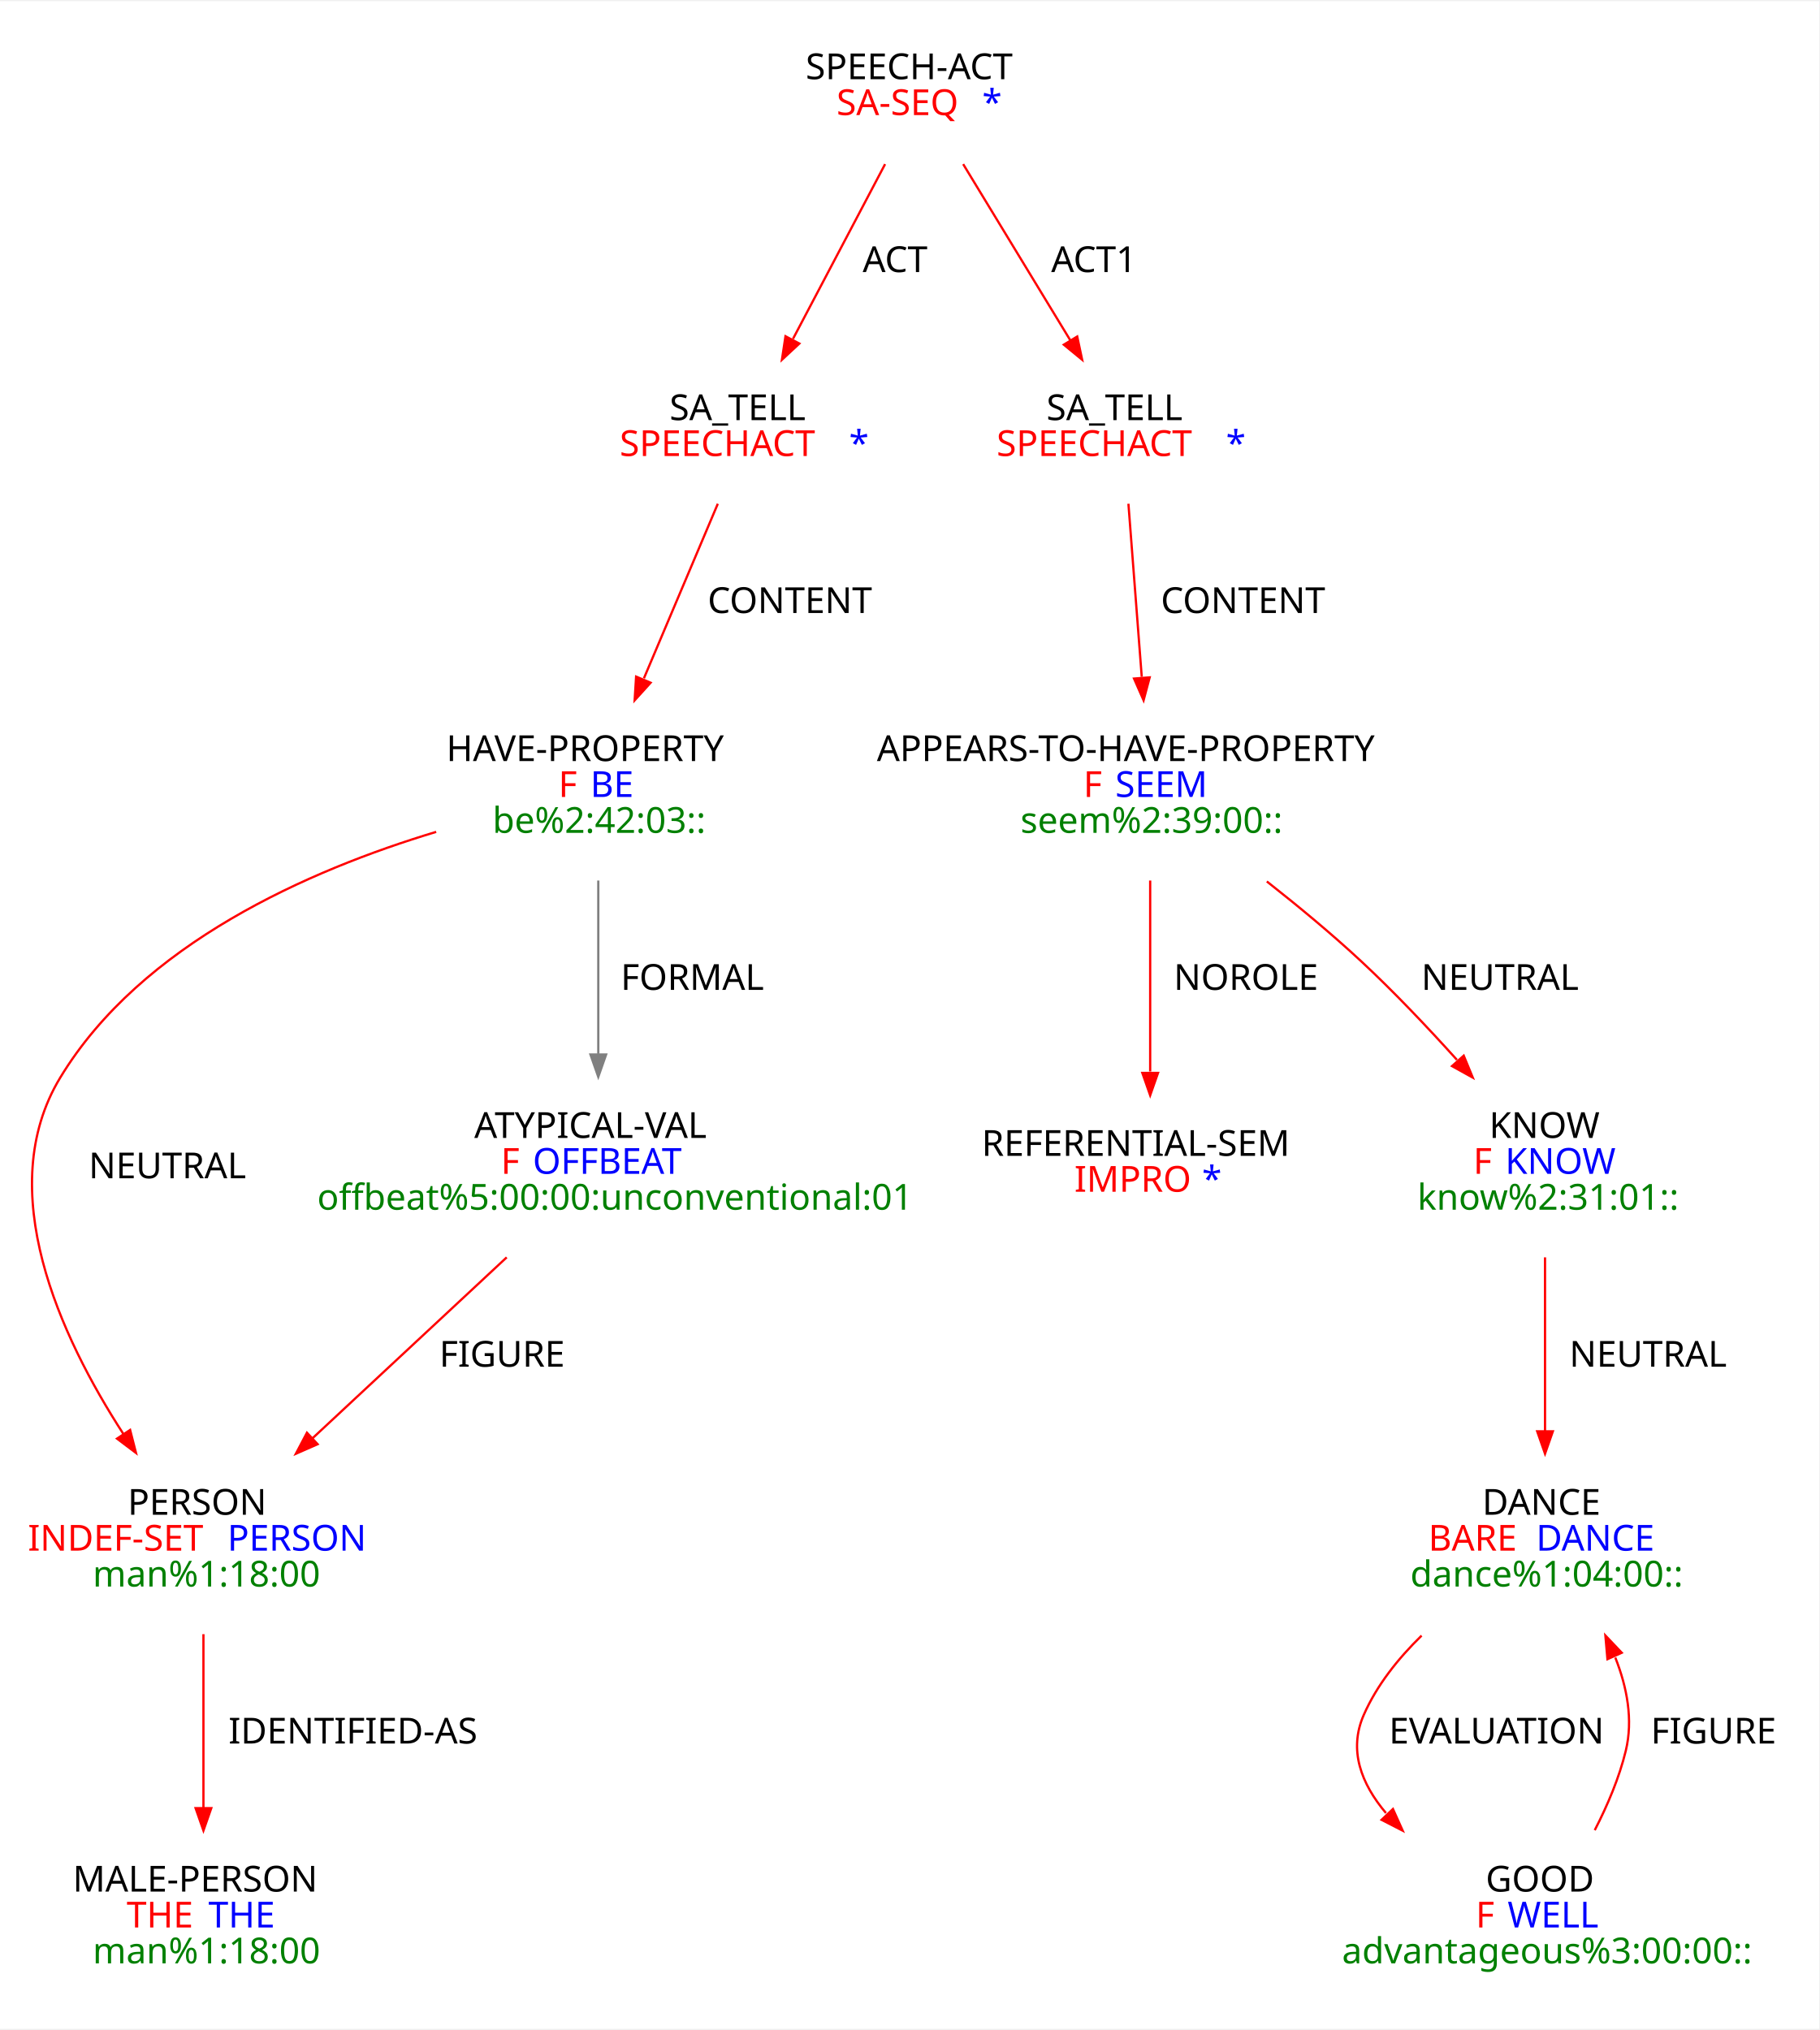
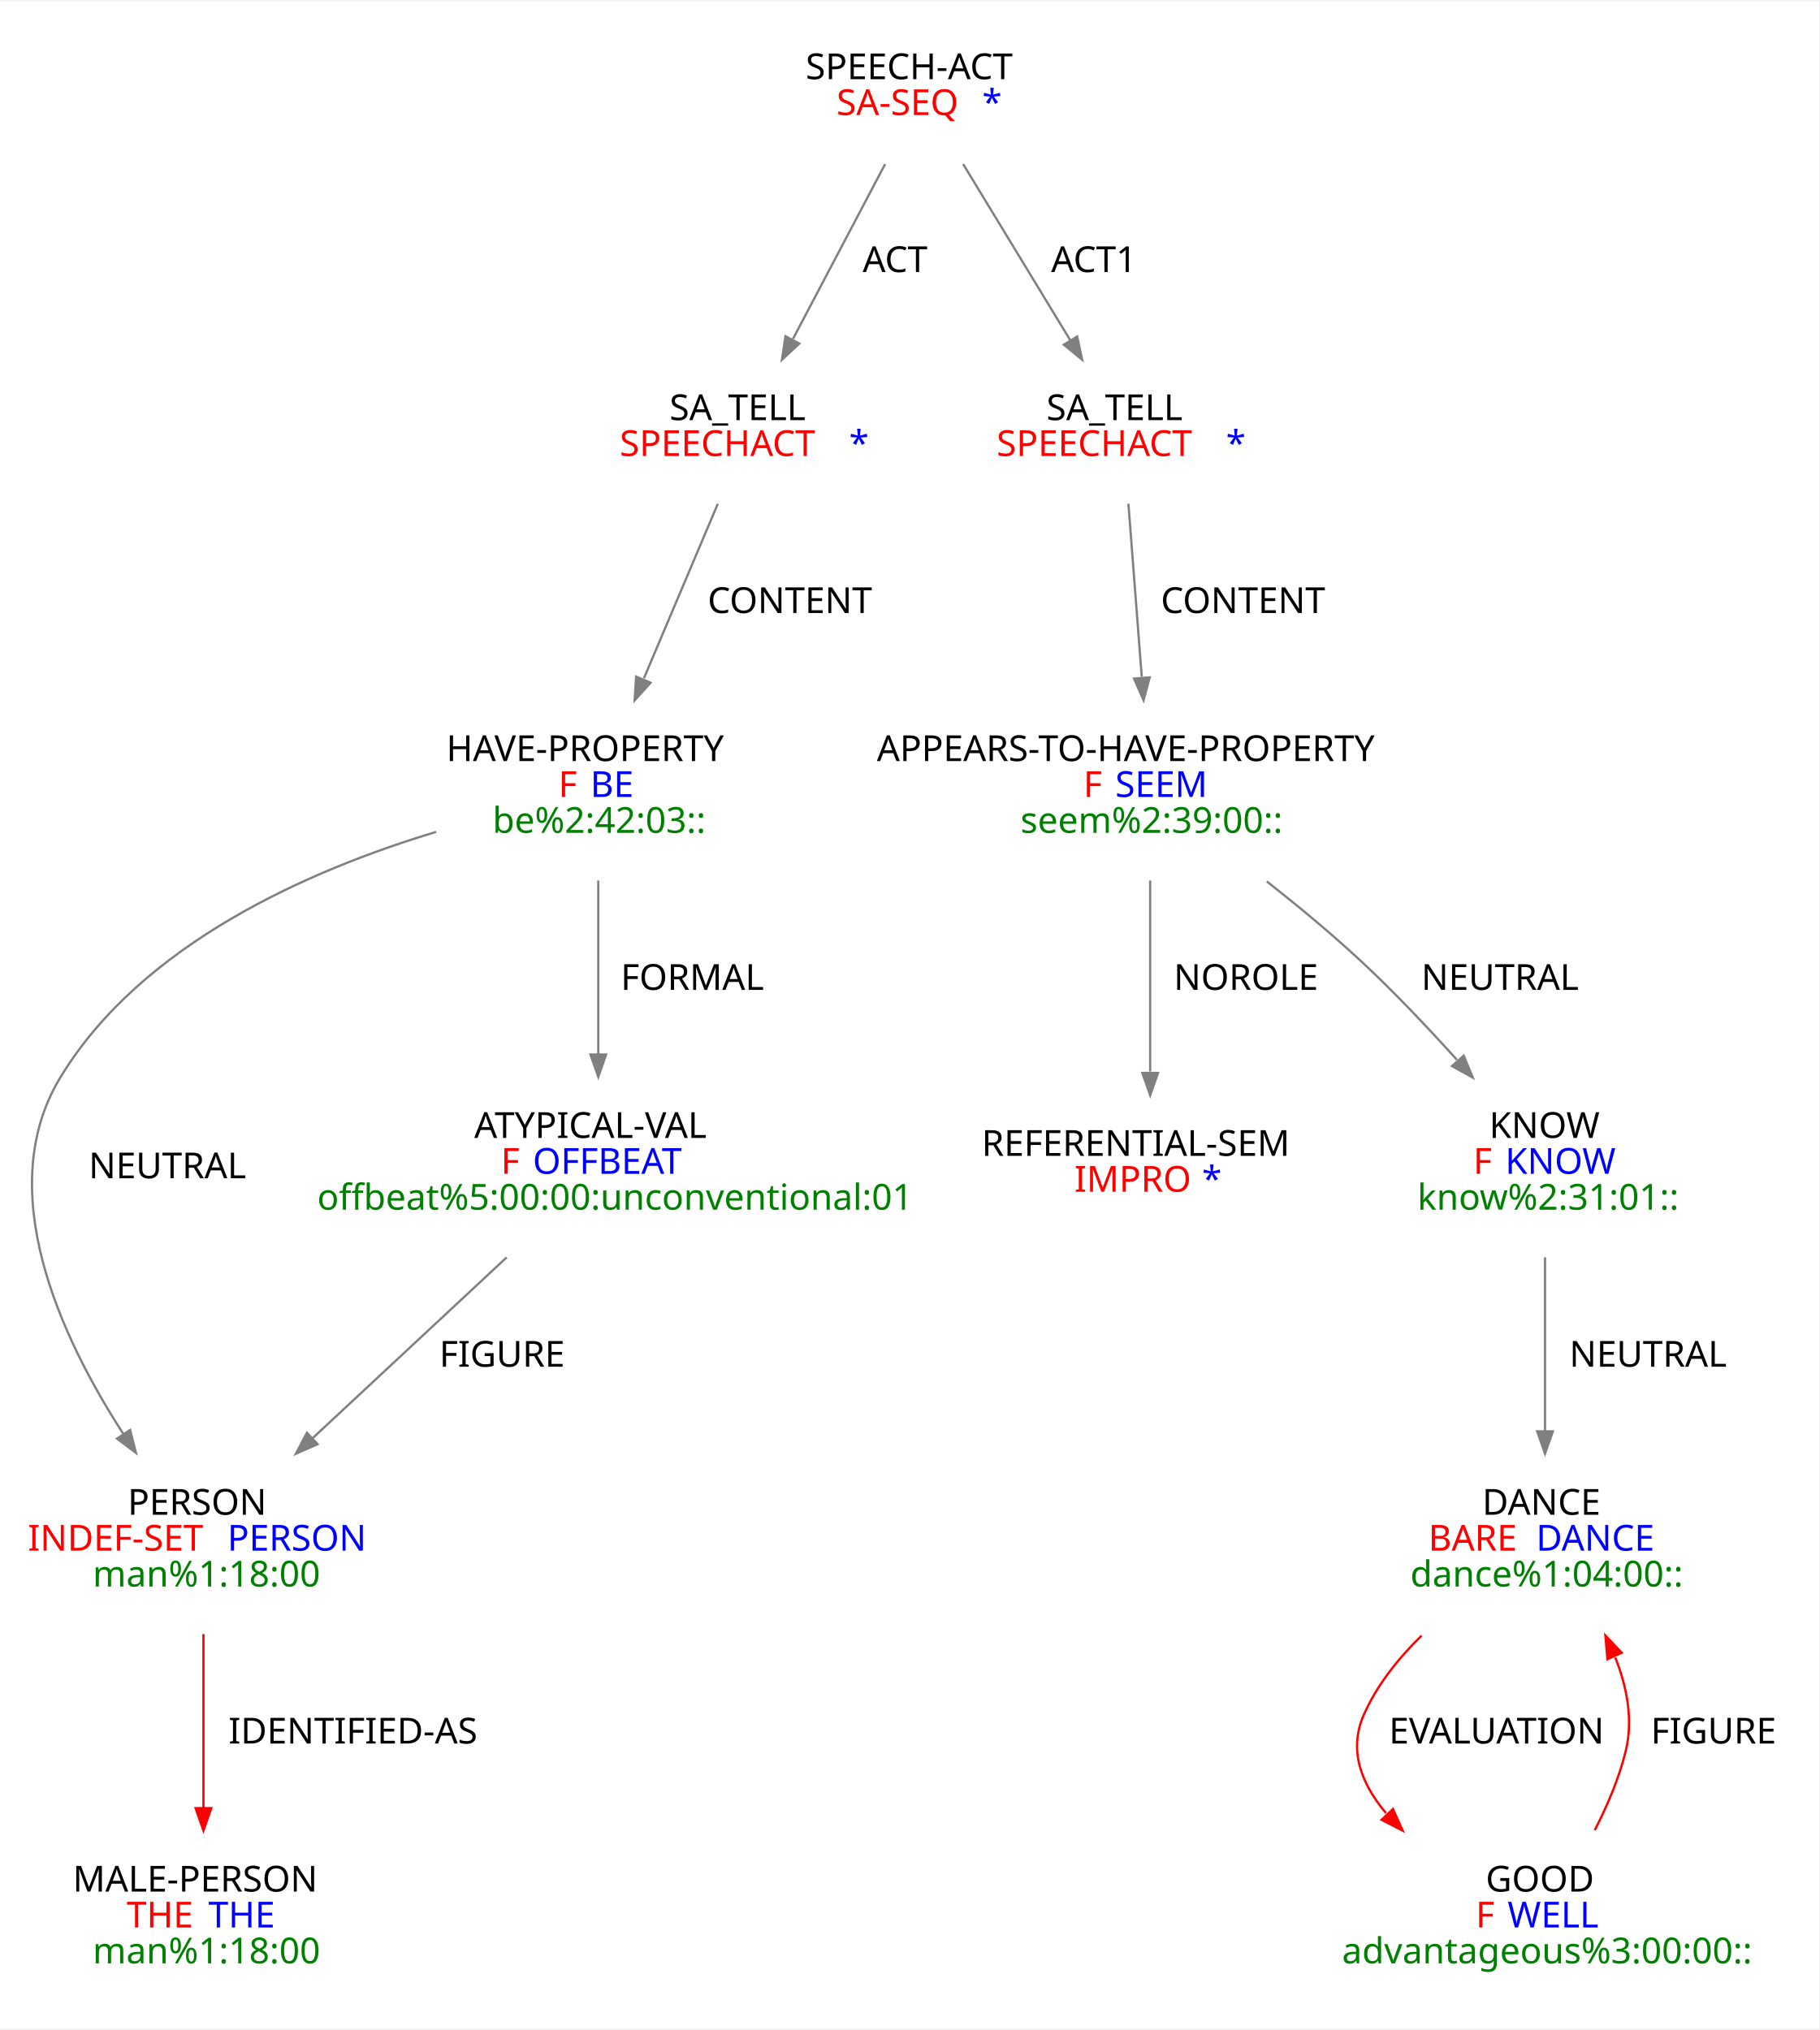
<svg xmlns="http://www.w3.org/2000/svg" xmlns:xlink="http://www.w3.org/1999/xlink" width="405pt" height="452pt" viewBox="0.00 0.00 405.45 452.00">
  <g id="graph0" class="graph" transform="scale(1 1) rotate(0) translate(4 448)">
    <polygon fill="white" stroke="transparent" points="-4,4 -4,-448 401.45,-448 401.45,4 -4,4" />
    <g id="node1" class="node">
      <g id="a_node1">
        <a xlink:href="http://trips.ihmc.us/lexicon/data/ONT::SPEECH-ACT.xml" xlink:title="&lt;font color=&quot;green&quot;&gt;&lt;br /&gt;&lt;/font&gt; &lt;font color=&quot;black&quot;&gt;SPEECH-ACT&lt;/font&gt; &lt;font color=&quot;green&quot;&gt;&lt;br /&gt;&lt;/font&gt; &lt;font color=&quot;red&quot;&gt;SA-SEQ&lt;/font&gt; &lt;font color=&quot;blue&quot;&gt;* &lt;/font&gt; &lt;font color=&quot;green&quot;&gt;&lt;br /&gt; &lt;/font&gt;">
          <text text-anchor="start" x="173.33" y="-430.6" font-family="Work Sans" font-size="8.00"> </text>
          <text text-anchor="start" x="175.56" y="-430.6" font-family="Work Sans" font-size="8.00">SPEECH-ACT</text>
          <text text-anchor="start" x="227.12" y="-430.6" font-family="Work Sans" font-size="8.00"> </text>
          <text text-anchor="start" x="180.22" y="-422.6" font-family="Work Sans" font-size="8.00"> </text>
          <text text-anchor="start" x="182.44" y="-422.6" font-family="Work Sans" font-size="8.00" fill="red">SA-SEQ</text>
          <text text-anchor="start" x="212.67" y="-422.6" font-family="Work Sans" font-size="8.00"> </text>
          <text text-anchor="start" x="214.9" y="-422.6" font-family="Work Sans" font-size="8.00" fill="blue">* </text>
          <text text-anchor="start" x="220.23" y="-422.6" font-family="Work Sans" font-size="8.00"> </text>
          <text text-anchor="start" x="200.23" y="-414.6" font-family="Work Sans" font-size="8.00" fill="green"> </text>
        </a>
      </g>
    </g>
    <g id="node2" class="node">
      <g id="a_node2">
        <a xlink:href="http://trips.ihmc.us/lexicon/data/ONT::SA_TELL.xml" xlink:title="&lt;font color=&quot;green&quot;&gt;&lt;br /&gt;&lt;/font&gt; &lt;font color=&quot;black&quot;&gt;SA_TELL&lt;/font&gt; &lt;font color=&quot;green&quot;&gt;&lt;br /&gt;&lt;/font&gt; &lt;font color=&quot;red&quot;&gt;SPEECHACT&lt;/font&gt; &lt;font color=&quot;blue&quot;&gt;* &lt;/font&gt; &lt;font color=&quot;green&quot;&gt;&lt;br /&gt; &lt;/font&gt;">
          <text text-anchor="start" x="142.99" y="-354.6" font-family="Work Sans" font-size="8.00"> </text>
          <text text-anchor="start" x="145.22" y="-354.6" font-family="Work Sans" font-size="8.00">SA_TELL</text>
          <text text-anchor="start" x="179.46" y="-354.6" font-family="Work Sans" font-size="8.00"> </text>
          <text text-anchor="start" x="131.89" y="-346.6" font-family="Work Sans" font-size="8.00"> </text>
          <text text-anchor="start" x="134.11" y="-346.6" font-family="Work Sans" font-size="8.00" fill="red">SPEECHACT</text>
          <text text-anchor="start" x="183.01" y="-346.6" font-family="Work Sans" font-size="8.00"> </text>
          <text text-anchor="start" x="185.23" y="-346.6" font-family="Work Sans" font-size="8.00" fill="blue">* </text>
          <text text-anchor="start" x="190.57" y="-346.6" font-family="Work Sans" font-size="8.00"> </text>
          <text text-anchor="start" x="161.23" y="-338.6" font-family="Work Sans" font-size="8.00" fill="green"> </text>
        </a>
      </g>
    </g>
-     <g id="edge9" class="edge">
-       <path fill="none" stroke="red" stroke-width="0.5" d="M193.26,-411.67C187.31,-400.38 179.17,-384.94 172.74,-372.73" />
-       <polygon fill="red" stroke="red" stroke-width="0.5" points="174.15,-371.67 170.27,-368.06 171.06,-373.3 174.15,-371.67" />
+     <g id="edge12" class="edge">
+       <path fill="none" stroke="grey" stroke-width="0.5" d="M193.26,-411.67C187.31,-400.38 179.17,-384.94 172.74,-372.73" />
+       <polygon fill="grey" stroke="grey" stroke-width="0.5" points="174.15,-371.67 170.27,-368.06 171.06,-373.3 174.15,-371.67" />
      <text text-anchor="middle" x="195.49" y="-387.6" font-family="Work Sans" font-size="8.00"> ACT   </text>
    </g>
    <g id="node7" class="node">
      <g id="a_node7">
        <a xlink:href="http://trips.ihmc.us/lexicon/data/ONT::SA_TELL.xml" xlink:title="&lt;font color=&quot;green&quot;&gt;&lt;br /&gt;&lt;/font&gt; &lt;font color=&quot;black&quot;&gt;SA_TELL&lt;/font&gt; &lt;font color=&quot;green&quot;&gt;&lt;br /&gt;&lt;/font&gt; &lt;font color=&quot;red&quot;&gt;SPEECHACT&lt;/font&gt; &lt;font color=&quot;blue&quot;&gt;* &lt;/font&gt; &lt;font color=&quot;green&quot;&gt;&lt;br /&gt; &lt;/font&gt;">
          <text text-anchor="start" x="226.99" y="-354.6" font-family="Work Sans" font-size="8.00"> </text>
          <text text-anchor="start" x="229.22" y="-354.6" font-family="Work Sans" font-size="8.00">SA_TELL</text>
          <text text-anchor="start" x="263.46" y="-354.6" font-family="Work Sans" font-size="8.00"> </text>
          <text text-anchor="start" x="215.89" y="-346.6" font-family="Work Sans" font-size="8.00"> </text>
          <text text-anchor="start" x="218.11" y="-346.6" font-family="Work Sans" font-size="8.00" fill="red">SPEECHACT</text>
          <text text-anchor="start" x="267.01" y="-346.6" font-family="Work Sans" font-size="8.00"> </text>
          <text text-anchor="start" x="269.23" y="-346.6" font-family="Work Sans" font-size="8.00" fill="blue">* </text>
          <text text-anchor="start" x="274.57" y="-346.6" font-family="Work Sans" font-size="8.00"> </text>
          <text text-anchor="start" x="245.23" y="-338.6" font-family="Work Sans" font-size="8.00" fill="green"> </text>
        </a>
      </g>
    </g>
-     <g id="edge4" class="edge">
-       <path fill="none" stroke="red" stroke-width="0.5" d="M210.66,-411.67C217.59,-400.28 227.08,-384.67 234.53,-372.41" />
-       <polygon fill="red" stroke="red" stroke-width="0.5" points="236.08,-373.24 237.18,-368.06 233.09,-371.42 236.08,-373.24" />
+     <g id="edge3" class="edge">
+       <path fill="none" stroke="grey" stroke-width="0.5" d="M210.66,-411.67C217.59,-400.28 227.08,-384.67 234.53,-372.41" />
+       <polygon fill="grey" stroke="grey" stroke-width="0.5" points="236.08,-373.24 237.18,-368.06 233.09,-371.42 236.08,-373.24" />
      <text text-anchor="middle" x="239.79" y="-387.6" font-family="Work Sans" font-size="8.00"> ACT1   </text>
    </g>
    <g id="node3" class="node">
      <g id="a_node3">
        <a xlink:href="http://trips.ihmc.us/lexicon/data/ONT::HAVE-PROPERTY.xml" xlink:title="&lt;font color=&quot;green&quot;&gt;&lt;br /&gt;&lt;/font&gt; &lt;font color=&quot;black&quot;&gt;HAVE-PROPERTY&lt;/font&gt; &lt;font color=&quot;green&quot;&gt;&lt;br /&gt;&lt;/font&gt; &lt;font color=&quot;red&quot;&gt;F&lt;/font&gt; &lt;font color=&quot;blue&quot;&gt;BE&lt;/font&gt; &lt;font color=&quot;green&quot;&gt;&lt;br /&gt;&lt;/font&gt; &lt;font color=&quot;green&quot;&gt;be%2:42:03::&lt;/font&gt; &lt;font color=&quot;green&quot;&gt;&lt;br /&gt; &lt;/font&gt;">
          <text text-anchor="start" x="93.25" y="-278.6" font-family="Work Sans" font-size="8.00"> </text>
          <text text-anchor="start" x="95.47" y="-278.6" font-family="Work Sans" font-size="8.00">HAVE-PROPERTY</text>
          <text text-anchor="start" x="163.2" y="-278.6" font-family="Work Sans" font-size="8.00"> </text>
          <text text-anchor="start" x="118.22" y="-270.6" font-family="Work Sans" font-size="8.00"> </text>
          <text text-anchor="start" x="120.45" y="-270.6" font-family="Work Sans" font-size="8.00" fill="red">F</text>
          <text text-anchor="start" x="125.33" y="-270.6" font-family="Work Sans" font-size="8.00"> </text>
          <text text-anchor="start" x="127.56" y="-270.6" font-family="Work Sans" font-size="8.00" fill="blue">BE</text>
          <text text-anchor="start" x="138.23" y="-270.6" font-family="Work Sans" font-size="8.00"> </text>
          <text text-anchor="start" x="103.54" y="-262.6" font-family="Work Sans" font-size="8.00"> </text>
          <text text-anchor="start" x="105.76" y="-262.6" font-family="Work Sans" font-size="8.00" fill="green">be%2:42:03::</text>
          <text text-anchor="start" x="152.91" y="-262.6" font-family="Work Sans" font-size="8.00"> </text>
          <text text-anchor="start" x="128.23" y="-254.6" font-family="Work Sans" font-size="8.00" fill="green"> </text>
        </a>
      </g>
    </g>
-     <g id="edge13" class="edge">
-       <path fill="none" stroke="red" stroke-width="0.5" d="M155.98,-335.96C151.31,-324.94 144.89,-309.75 139.51,-297.05" />
-       <polygon fill="red" stroke="red" stroke-width="0.5" points="141,-296.07 137.44,-292.14 137.77,-297.43 141,-296.07" />
+     <g id="edge6" class="edge">
+       <path fill="none" stroke="grey" stroke-width="0.5" d="M155.98,-335.96C151.31,-324.94 144.89,-309.75 139.51,-297.05" />
+       <polygon fill="grey" stroke="grey" stroke-width="0.5" points="141,-296.07 137.44,-292.14 137.77,-297.43 141,-296.07" />
      <text text-anchor="middle" x="172.04" y="-311.6" font-family="Work Sans" font-size="8.00"> CONTENT   </text>
    </g>
    <g id="node4" class="node">
      <g id="a_node4">
        <a xlink:href="http://trips.ihmc.us/lexicon/data/ONT::PERSON.xml" xlink:title="&lt;font color=&quot;green&quot;&gt;&lt;br /&gt;&lt;/font&gt; &lt;font color=&quot;black&quot;&gt;PERSON&lt;/font&gt; &lt;font color=&quot;green&quot;&gt;&lt;br /&gt;&lt;/font&gt; &lt;font color=&quot;red&quot;&gt;INDEF-SET&lt;/font&gt; &lt;font color=&quot;blue&quot;&gt;PERSON&lt;/font&gt; &lt;font color=&quot;green&quot;&gt;&lt;br /&gt;&lt;/font&gt; &lt;font color=&quot;green&quot;&gt;man%1:18:00&lt;/font&gt; &lt;font color=&quot;green&quot;&gt;&lt;br /&gt; &lt;/font&gt;">
          <text text-anchor="start" x="22.22" y="-110.6" font-family="Work Sans" font-size="8.00"> </text>
          <text text-anchor="start" x="24.45" y="-110.6" font-family="Work Sans" font-size="8.00">PERSON</text>
          <text text-anchor="start" x="58.23" y="-110.6" font-family="Work Sans" font-size="8.00"> </text>
          <text text-anchor="start" x="0" y="-102.6" font-family="Work Sans" font-size="8.00"> </text>
          <text text-anchor="start" x="2.22" y="-102.6" font-family="Work Sans" font-size="8.00" fill="red">INDEF-SET</text>
          <text text-anchor="start" x="44.45" y="-102.6" font-family="Work Sans" font-size="8.00"> </text>
          <text text-anchor="start" x="46.67" y="-102.6" font-family="Work Sans" font-size="8.00" fill="blue">PERSON</text>
          <text text-anchor="start" x="80.45" y="-102.6" font-family="Work Sans" font-size="8.00"> </text>
          <text text-anchor="start" x="14.43" y="-94.6" font-family="Work Sans" font-size="8.00"> </text>
          <text text-anchor="start" x="16.65" y="-94.6" font-family="Work Sans" font-size="8.00" fill="green">man%1:18:00</text>
          <text text-anchor="start" x="66.02" y="-94.6" font-family="Work Sans" font-size="8.00"> </text>
          <text text-anchor="start" x="40.23" y="-86.6" font-family="Work Sans" font-size="8.00" fill="green"> </text>
        </a>
      </g>
    </g>
-     <g id="edge2" class="edge">
-       <path fill="none" stroke="red" stroke-width="0.5" d="M93.21,-262.82C64.93,-254.3 27.46,-237.89 9.4,-208 -5.67,-183.06 9.39,-150.38 23.51,-128.59" />
-       <polygon fill="red" stroke="red" stroke-width="0.5" points="25,-129.51 26.31,-124.38 22.08,-127.57 25,-129.51" />
+     <g id="edge10" class="edge">
+       <path fill="none" stroke="grey" stroke-width="0.5" d="M93.21,-262.82C64.93,-254.3 27.46,-237.89 9.4,-208 -5.67,-183.06 9.39,-150.38 23.51,-128.59" />
+       <polygon fill="grey" stroke="grey" stroke-width="0.5" points="25,-129.51 26.31,-124.38 22.08,-127.57 25,-129.51" />
      <text text-anchor="middle" x="33.31" y="-185.6" font-family="Work Sans" font-size="8.00"> NEUTRAL   </text>
    </g>
    <g id="node6" class="node">
      <g id="a_node6">
        <a xlink:href="http://trips.ihmc.us/lexicon/data/ONT::ATYPICAL-VAL.xml" xlink:title="&lt;font color=&quot;green&quot;&gt;&lt;br /&gt;&lt;/font&gt; &lt;font color=&quot;black&quot;&gt;ATYPICAL-VAL&lt;/font&gt; &lt;font color=&quot;green&quot;&gt;&lt;br /&gt;&lt;/font&gt; &lt;font color=&quot;red&quot;&gt;F&lt;/font&gt; &lt;font color=&quot;blue&quot;&gt;OFFBEAT&lt;/font&gt; &lt;font color=&quot;green&quot;&gt;&lt;br /&gt;&lt;/font&gt; &lt;font color=&quot;green&quot;&gt;offbeat%5:00:00:unconventional:01&lt;/font&gt; &lt;font color=&quot;green&quot;&gt;&lt;br /&gt; &lt;/font&gt;">
          <text text-anchor="start" x="99.47" y="-194.6" font-family="Work Sans" font-size="8.00"> </text>
          <text text-anchor="start" x="101.7" y="-194.6" font-family="Work Sans" font-size="8.00">ATYPICAL-VAL</text>
          <text text-anchor="start" x="156.98" y="-194.6" font-family="Work Sans" font-size="8.00"> </text>
          <text text-anchor="start" x="105.41" y="-186.6" font-family="Work Sans" font-size="8.00"> </text>
          <text text-anchor="start" x="107.63" y="-186.6" font-family="Work Sans" font-size="8.00" fill="red">F</text>
          <text text-anchor="start" x="112.52" y="-186.6" font-family="Work Sans" font-size="8.00"> </text>
          <text text-anchor="start" x="114.74" y="-186.6" font-family="Work Sans" font-size="8.00" fill="blue">OFFBEAT</text>
          <text text-anchor="start" x="151.04" y="-186.6" font-family="Work Sans" font-size="8.00"> </text>
          <text text-anchor="start" x="64.47" y="-178.6" font-family="Work Sans" font-size="8.00"> </text>
          <text text-anchor="start" x="66.69" y="-178.6" font-family="Work Sans" font-size="8.00" fill="green">offbeat%5:00:00:unconventional:01</text>
          <text text-anchor="start" x="191.98" y="-178.6" font-family="Work Sans" font-size="8.00"> </text>
          <text text-anchor="start" x="128.23" y="-170.6" font-family="Work Sans" font-size="8.00" fill="green"> </text>
        </a>
      </g>
    </g>
    <g id="edge8" class="edge">
      <path fill="none" stroke="grey" stroke-width="0.5" d="M129.34,-251.98C129.34,-240.47 129.34,-225.68 129.34,-213.33" />
      <polygon fill="grey" stroke="grey" stroke-width="0.5" points="131.09,-213.2 129.34,-208.2 127.59,-213.2 131.09,-213.2" />
      <text text-anchor="middle" x="150.3" y="-227.6" font-family="Work Sans" font-size="8.00"> FORMAL   </text>
    </g>
    <g id="node5" class="node">
      <g id="a_node5">
        <a xlink:href="http://trips.ihmc.us/lexicon/data/ONT::MALE-PERSON.xml" xlink:title="&lt;font color=&quot;green&quot;&gt;&lt;br /&gt;&lt;/font&gt; &lt;font color=&quot;black&quot;&gt;MALE-PERSON&lt;/font&gt; &lt;font color=&quot;green&quot;&gt;&lt;br /&gt;&lt;/font&gt; &lt;font color=&quot;red&quot;&gt;THE&lt;/font&gt; &lt;font color=&quot;blue&quot;&gt;THE&lt;/font&gt; &lt;font color=&quot;green&quot;&gt;&lt;br /&gt;&lt;/font&gt; &lt;font color=&quot;green&quot;&gt;man%1:18:00&lt;/font&gt; &lt;font color=&quot;green&quot;&gt;&lt;br /&gt; &lt;/font&gt;">
          <text text-anchor="start" x="10" y="-26.6" font-family="Work Sans" font-size="8.00"> </text>
          <text text-anchor="start" x="12.22" y="-26.6" font-family="Work Sans" font-size="8.00">MALE-PERSON</text>
          <text text-anchor="start" x="70.46" y="-26.6" font-family="Work Sans" font-size="8.00"> </text>
          <text text-anchor="start" x="22" y="-18.6" font-family="Work Sans" font-size="8.00"> </text>
          <text text-anchor="start" x="24.23" y="-18.6" font-family="Work Sans" font-size="8.00" fill="red">THE</text>
          <text text-anchor="start" x="40.23" y="-18.6" font-family="Work Sans" font-size="8.00"> </text>
          <text text-anchor="start" x="42.45" y="-18.6" font-family="Work Sans" font-size="8.00" fill="blue">THE</text>
          <text text-anchor="start" x="58.45" y="-18.6" font-family="Work Sans" font-size="8.00"> </text>
          <text text-anchor="start" x="14.43" y="-10.6" font-family="Work Sans" font-size="8.00"> </text>
          <text text-anchor="start" x="16.65" y="-10.6" font-family="Work Sans" font-size="8.00" fill="green">man%1:18:00</text>
          <text text-anchor="start" x="66.02" y="-10.6" font-family="Work Sans" font-size="8.00"> </text>
          <text text-anchor="start" x="40.23" y="-2.6" font-family="Work Sans" font-size="8.00" fill="green"> </text>
        </a>
      </g>
    </g>
-     <g id="edge5" class="edge">
+     <g id="edge7" class="edge">
      <path fill="none" stroke="red" stroke-width="0.5" d="M41.34,-83.98C41.34,-72.47 41.34,-57.68 41.34,-45.33" />
      <polygon fill="red" stroke="red" stroke-width="0.5" points="43.09,-45.2 41.34,-40.2 39.59,-45.2 43.09,-45.2" />
      <text text-anchor="middle" x="74.67" y="-59.6" font-family="Work Sans" font-size="8.00"> IDENTIFIED-AS   </text>
    </g>
-     <g id="edge1" class="edge">
-       <path fill="none" stroke="red" stroke-width="0.5" d="M108.93,-167.98C96.03,-155.96 79.28,-140.36 65.69,-127.69" />
-       <polygon fill="red" stroke="red" stroke-width="0.5" points="66.79,-126.33 61.94,-124.2 64.41,-128.89 66.79,-126.33" />
+     <g id="edge11" class="edge">
+       <path fill="none" stroke="grey" stroke-width="0.5" d="M108.93,-167.98C96.03,-155.96 79.28,-140.36 65.69,-127.69" />
+       <polygon fill="grey" stroke="grey" stroke-width="0.5" points="66.79,-126.33 61.94,-124.2 64.41,-128.89 66.79,-126.33" />
      <text text-anchor="middle" x="107.89" y="-143.6" font-family="Work Sans" font-size="8.00"> FIGURE   </text>
    </g>
    <g id="node8" class="node">
      <g id="a_node8">
        <a xlink:href="http://trips.ihmc.us/lexicon/data/ONT::APPEARS-TO-HAVE-PROPERTY.xml" xlink:title="&lt;font color=&quot;green&quot;&gt;&lt;br /&gt;&lt;/font&gt; &lt;font color=&quot;black&quot;&gt;APPEARS-TO-HAVE-PROPERTY&lt;/font&gt; &lt;font color=&quot;green&quot;&gt;&lt;br /&gt;&lt;/font&gt; &lt;font color=&quot;red&quot;&gt;F&lt;/font&gt; &lt;font color=&quot;blue&quot;&gt;SEEM&lt;/font&gt; &lt;font color=&quot;green&quot;&gt;&lt;br /&gt;&lt;/font&gt; &lt;font color=&quot;green&quot;&gt;seem%2:39:00::&lt;/font&gt; &lt;font color=&quot;green&quot;&gt;&lt;br /&gt; &lt;/font&gt;">
          <text text-anchor="start" x="189.21" y="-278.6" font-family="Work Sans" font-size="8.00"> </text>
          <text text-anchor="start" x="191.43" y="-278.6" font-family="Work Sans" font-size="8.00">APPEARS-TO-HAVE-PROPERTY</text>
          <text text-anchor="start" x="313.25" y="-278.6" font-family="Work Sans" font-size="8.00"> </text>
          <text text-anchor="start" x="235.22" y="-270.6" font-family="Work Sans" font-size="8.00"> </text>
          <text text-anchor="start" x="237.45" y="-270.6" font-family="Work Sans" font-size="8.00" fill="red">F</text>
          <text text-anchor="start" x="242.33" y="-270.6" font-family="Work Sans" font-size="8.00"> </text>
          <text text-anchor="start" x="244.56" y="-270.6" font-family="Work Sans" font-size="8.00" fill="blue">SEEM</text>
          <text text-anchor="start" x="267.23" y="-270.6" font-family="Work Sans" font-size="8.00"> </text>
          <text text-anchor="start" x="221.21" y="-262.6" font-family="Work Sans" font-size="8.00"> </text>
          <text text-anchor="start" x="223.43" y="-262.6" font-family="Work Sans" font-size="8.00" fill="green">seem%2:39:00::</text>
          <text text-anchor="start" x="281.24" y="-262.6" font-family="Work Sans" font-size="8.00"> </text>
          <text text-anchor="start" x="251.23" y="-254.6" font-family="Work Sans" font-size="8.00" fill="green"> </text>
        </a>
      </g>
    </g>
-     <g id="edge11" class="edge">
-       <path fill="none" stroke="red" stroke-width="0.5" d="M247.49,-335.96C248.34,-325.04 249.49,-310.02 250.46,-297.39" />
-       <polygon fill="red" stroke="red" stroke-width="0.5" points="252.23,-297.26 250.87,-292.14 248.74,-296.99 252.23,-297.26" />
+     <g id="edge9" class="edge">
+       <path fill="none" stroke="grey" stroke-width="0.5" d="M247.49,-335.96C248.34,-325.04 249.49,-310.02 250.46,-297.39" />
+       <polygon fill="grey" stroke="grey" stroke-width="0.5" points="252.23,-297.26 250.87,-292.14 248.74,-296.99 252.23,-297.26" />
      <text text-anchor="middle" x="273.04" y="-311.6" font-family="Work Sans" font-size="8.00"> CONTENT   </text>
    </g>
    <g id="node9" class="node">
      <g id="a_node9">
        <a xlink:href="http://trips.ihmc.us/lexicon/data/ONT::REFERENTIAL-SEM.xml" xlink:title="&lt;font color=&quot;green&quot;&gt;&lt;br /&gt;&lt;/font&gt; &lt;font color=&quot;black&quot;&gt;REFERENTIAL-SEM&lt;/font&gt; &lt;font color=&quot;green&quot;&gt;&lt;br /&gt;&lt;/font&gt; &lt;font color=&quot;red&quot;&gt;IMPRO&lt;/font&gt; &lt;font color=&quot;blue&quot;&gt;* &lt;/font&gt; &lt;font color=&quot;green&quot;&gt;&lt;br /&gt; &lt;/font&gt;">
          <text text-anchor="start" x="212.55" y="-190.6" font-family="Work Sans" font-size="8.00"> </text>
          <text text-anchor="start" x="214.78" y="-190.6" font-family="Work Sans" font-size="8.00">REFERENTIAL-SEM</text>
          <text text-anchor="start" x="289.9" y="-190.6" font-family="Work Sans" font-size="8.00"> </text>
          <text text-anchor="start" x="233.22" y="-182.6" font-family="Work Sans" font-size="8.00"> </text>
          <text text-anchor="start" x="235.45" y="-182.6" font-family="Work Sans" font-size="8.00" fill="red">IMPRO</text>
          <text text-anchor="start" x="261.67" y="-182.6" font-family="Work Sans" font-size="8.00"> </text>
          <text text-anchor="start" x="263.89" y="-182.6" font-family="Work Sans" font-size="8.00" fill="blue">* </text>
          <text text-anchor="start" x="269.23" y="-182.6" font-family="Work Sans" font-size="8.00"> </text>
          <text text-anchor="start" x="251.23" y="-174.6" font-family="Work Sans" font-size="8.00" fill="green"> </text>
        </a>
      </g>
    </g>
-     <g id="edge12" class="edge">
-       <path fill="none" stroke="red" stroke-width="0.5" d="M252.34,-251.98C252.34,-239.23 252.34,-222.45 252.34,-209.42" />
-       <polygon fill="red" stroke="red" stroke-width="0.5" points="254.09,-209.09 252.34,-204.09 250.59,-209.09 254.09,-209.09" />
+     <g id="edge4" class="edge">
+       <path fill="none" stroke="grey" stroke-width="0.5" d="M252.34,-251.98C252.34,-239.23 252.34,-222.45 252.34,-209.42" />
+       <polygon fill="grey" stroke="grey" stroke-width="0.5" points="254.09,-209.09 252.34,-204.09 250.59,-209.09 254.09,-209.09" />
      <text text-anchor="middle" x="273.68" y="-227.6" font-family="Work Sans" font-size="8.00"> NOROLE   </text>
    </g>
    <g id="node10" class="node">
      <g id="a_node10">
        <a xlink:href="http://trips.ihmc.us/lexicon/data/ONT::KNOW.xml" xlink:title="&lt;font color=&quot;green&quot;&gt;&lt;br /&gt;&lt;/font&gt; &lt;font color=&quot;black&quot;&gt;KNOW&lt;/font&gt; &lt;font color=&quot;green&quot;&gt;&lt;br /&gt;&lt;/font&gt; &lt;font color=&quot;red&quot;&gt;F&lt;/font&gt; &lt;font color=&quot;blue&quot;&gt;KNOW&lt;/font&gt; &lt;font color=&quot;green&quot;&gt;&lt;br /&gt;&lt;/font&gt; &lt;font color=&quot;green&quot;&gt;know%2:31:01::&lt;/font&gt; &lt;font color=&quot;green&quot;&gt;&lt;br /&gt; &lt;/font&gt;">
          <text text-anchor="start" x="325.67" y="-194.6" font-family="Work Sans" font-size="8.00"> </text>
          <text text-anchor="start" x="327.89" y="-194.6" font-family="Work Sans" font-size="8.00">KNOW</text>
          <text text-anchor="start" x="352.78" y="-194.6" font-family="Work Sans" font-size="8.00"> </text>
          <text text-anchor="start" x="322.12" y="-186.6" font-family="Work Sans" font-size="8.00"> </text>
          <text text-anchor="start" x="324.34" y="-186.6" font-family="Work Sans" font-size="8.00" fill="red">F</text>
          <text text-anchor="start" x="329.23" y="-186.6" font-family="Work Sans" font-size="8.00"> </text>
          <text text-anchor="start" x="331.45" y="-186.6" font-family="Work Sans" font-size="8.00" fill="blue">KNOW</text>
          <text text-anchor="start" x="356.34" y="-186.6" font-family="Work Sans" font-size="8.00"> </text>
          <text text-anchor="start" x="309.65" y="-178.6" font-family="Work Sans" font-size="8.00"> </text>
          <text text-anchor="start" x="311.88" y="-178.6" font-family="Work Sans" font-size="8.00" fill="green">know%2:31:01::</text>
          <text text-anchor="start" x="368.8" y="-178.6" font-family="Work Sans" font-size="8.00"> </text>
          <text text-anchor="start" x="339.23" y="-170.6" font-family="Work Sans" font-size="8.00" fill="green"> </text>
        </a>
      </g>
    </g>
-     <g id="edge6" class="edge">
-       <path fill="none" stroke="red" stroke-width="0.5" d="M278.34,-251.77C285.35,-246.26 292.8,-240.08 299.34,-234 306.65,-227.2 314.15,-219.28 320.7,-212.01" />
-       <polygon fill="red" stroke="red" stroke-width="0.5" points="322.22,-212.94 324.24,-208.04 319.61,-210.61 322.22,-212.94" />
+     <g id="edge13" class="edge">
+       <path fill="none" stroke="grey" stroke-width="0.5" d="M278.34,-251.77C285.35,-246.26 292.8,-240.08 299.34,-234 306.65,-227.2 314.15,-219.28 320.7,-212.01" />
+       <polygon fill="grey" stroke="grey" stroke-width="0.5" points="322.22,-212.94 324.24,-208.04 319.61,-210.61 322.22,-212.94" />
      <text text-anchor="middle" x="330.31" y="-227.6" font-family="Work Sans" font-size="8.00"> NEUTRAL   </text>
    </g>
    <g id="node11" class="node">
      <g id="a_node11">
        <a xlink:href="http://trips.ihmc.us/lexicon/data/ONT::DANCE.xml" xlink:title="&lt;font color=&quot;green&quot;&gt;&lt;br /&gt;&lt;/font&gt; &lt;font color=&quot;black&quot;&gt;DANCE&lt;/font&gt; &lt;font color=&quot;green&quot;&gt;&lt;br /&gt;&lt;/font&gt; &lt;font color=&quot;red&quot;&gt;BARE&lt;/font&gt; &lt;font color=&quot;blue&quot;&gt;DANCE&lt;/font&gt; &lt;font color=&quot;green&quot;&gt;&lt;br /&gt;&lt;/font&gt; &lt;font color=&quot;green&quot;&gt;dance%1:04:00::&lt;/font&gt; &lt;font color=&quot;green&quot;&gt;&lt;br /&gt; &lt;/font&gt;">
          <text text-anchor="start" x="324.11" y="-110.6" font-family="Work Sans" font-size="8.00"> </text>
          <text text-anchor="start" x="326.34" y="-110.6" font-family="Work Sans" font-size="8.00">DANCE</text>
          <text text-anchor="start" x="354.34" y="-110.6" font-family="Work Sans" font-size="8.00"> </text>
          <text text-anchor="start" x="312.11" y="-102.6" font-family="Work Sans" font-size="8.00"> </text>
          <text text-anchor="start" x="314.33" y="-102.6" font-family="Work Sans" font-size="8.00" fill="red">BARE</text>
          <text text-anchor="start" x="336.12" y="-102.6" font-family="Work Sans" font-size="8.00"> </text>
          <text text-anchor="start" x="338.34" y="-102.6" font-family="Work Sans" font-size="8.00" fill="blue">DANCE</text>
          <text text-anchor="start" x="366.34" y="-102.6" font-family="Work Sans" font-size="8.00"> </text>
          <text text-anchor="start" x="308.09" y="-94.6" font-family="Work Sans" font-size="8.00"> </text>
          <text text-anchor="start" x="310.31" y="-94.6" font-family="Work Sans" font-size="8.00" fill="green">dance%1:04:00::</text>
          <text text-anchor="start" x="370.36" y="-94.6" font-family="Work Sans" font-size="8.00"> </text>
          <text text-anchor="start" x="339.23" y="-86.6" font-family="Work Sans" font-size="8.00" fill="green"> </text>
        </a>
      </g>
    </g>
-     <g id="edge3" class="edge">
-       <path fill="none" stroke="red" stroke-width="0.5" d="M340.34,-167.98C340.34,-156.47 340.34,-141.68 340.34,-129.33" />
-       <polygon fill="red" stroke="red" stroke-width="0.5" points="342.09,-129.2 340.34,-124.2 338.59,-129.2 342.09,-129.2" />
+     <g id="edge5" class="edge">
+       <path fill="none" stroke="grey" stroke-width="0.5" d="M340.34,-167.98C340.34,-156.47 340.34,-141.68 340.34,-129.33" />
+       <polygon fill="grey" stroke="grey" stroke-width="0.5" points="342.09,-129.2 340.34,-124.2 338.59,-129.2 342.09,-129.2" />
      <text text-anchor="middle" x="363.31" y="-143.6" font-family="Work Sans" font-size="8.00"> NEUTRAL   </text>
    </g>
    <g id="node12" class="node">
      <g id="a_node12">
        <a xlink:href="http://trips.ihmc.us/lexicon/data/ONT::GOOD.xml" xlink:title="&lt;font color=&quot;green&quot;&gt;&lt;br /&gt;&lt;/font&gt; &lt;font color=&quot;black&quot;&gt;GOOD&lt;/font&gt; &lt;font color=&quot;green&quot;&gt;&lt;br /&gt;&lt;/font&gt; &lt;font color=&quot;red&quot;&gt;F&lt;/font&gt; &lt;font color=&quot;blue&quot;&gt;WELL&lt;/font&gt; &lt;font color=&quot;green&quot;&gt;&lt;br /&gt;&lt;/font&gt; &lt;font color=&quot;green&quot;&gt;advantageous%3:00:00::&lt;/font&gt; &lt;font color=&quot;green&quot;&gt;&lt;br /&gt; &lt;/font&gt;">
          <text text-anchor="start" x="324.89" y="-26.6" font-family="Work Sans" font-size="8.00"> </text>
          <text text-anchor="start" x="327.12" y="-26.6" font-family="Work Sans" font-size="8.00">GOOD</text>
          <text text-anchor="start" x="351.56" y="-26.6" font-family="Work Sans" font-size="8.00"> </text>
          <text text-anchor="start" x="322.67" y="-18.6" font-family="Work Sans" font-size="8.00"> </text>
          <text text-anchor="start" x="324.89" y="-18.6" font-family="Work Sans" font-size="8.00" fill="red">F</text>
          <text text-anchor="start" x="329.78" y="-18.6" font-family="Work Sans" font-size="8.00"> </text>
          <text text-anchor="start" x="332" y="-18.6" font-family="Work Sans" font-size="8.00" fill="blue">WELL</text>
          <text text-anchor="start" x="353.79" y="-18.6" font-family="Work Sans" font-size="8.00"> </text>
          <text text-anchor="start" x="292.86" y="-10.6" font-family="Work Sans" font-size="8.00"> </text>
          <text text-anchor="start" x="295.08" y="-10.6" font-family="Work Sans" font-size="8.00" fill="green">advantageous%3:00:00::</text>
          <text text-anchor="start" x="383.6" y="-10.6" font-family="Work Sans" font-size="8.00"> </text>
          <text text-anchor="start" x="338.23" y="-2.6" font-family="Work Sans" font-size="8.00" fill="green"> </text>
        </a>
      </g>
    </g>
-     <g id="edge7" class="edge">
+     <g id="edge1" class="edge">
      <path fill="none" stroke="red" stroke-width="0.5" d="M312.83,-83.66C307.6,-78.56 302.86,-72.62 299.95,-66 296.48,-58.13 299.38,-50.64 304.89,-44.11" />
      <polygon fill="red" stroke="red" stroke-width="0.5" points="306.45,-45.01 308.62,-40.18 303.91,-42.6 306.45,-45.01" />
      <text text-anchor="middle" x="329.53" y="-59.6" font-family="Work Sans" font-size="8.00"> EVALUATION   </text>
    </g>
-     <g id="edge10" class="edge">
+     <g id="edge2" class="edge">
      <path fill="none" stroke="red" stroke-width="0.5" d="M351.42,-40.29C354.26,-45.81 356.88,-51.96 358.34,-58 360.01,-64.91 358.62,-72.16 356,-78.77" />
      <polygon fill="red" stroke="red" stroke-width="0.5" points="354.25,-78.41 353.79,-83.69 357.44,-79.84 354.25,-78.41" />
      <text text-anchor="middle" x="377.89" y="-59.6" font-family="Work Sans" font-size="8.00"> FIGURE   </text>
    </g>
  </g>
</svg>
